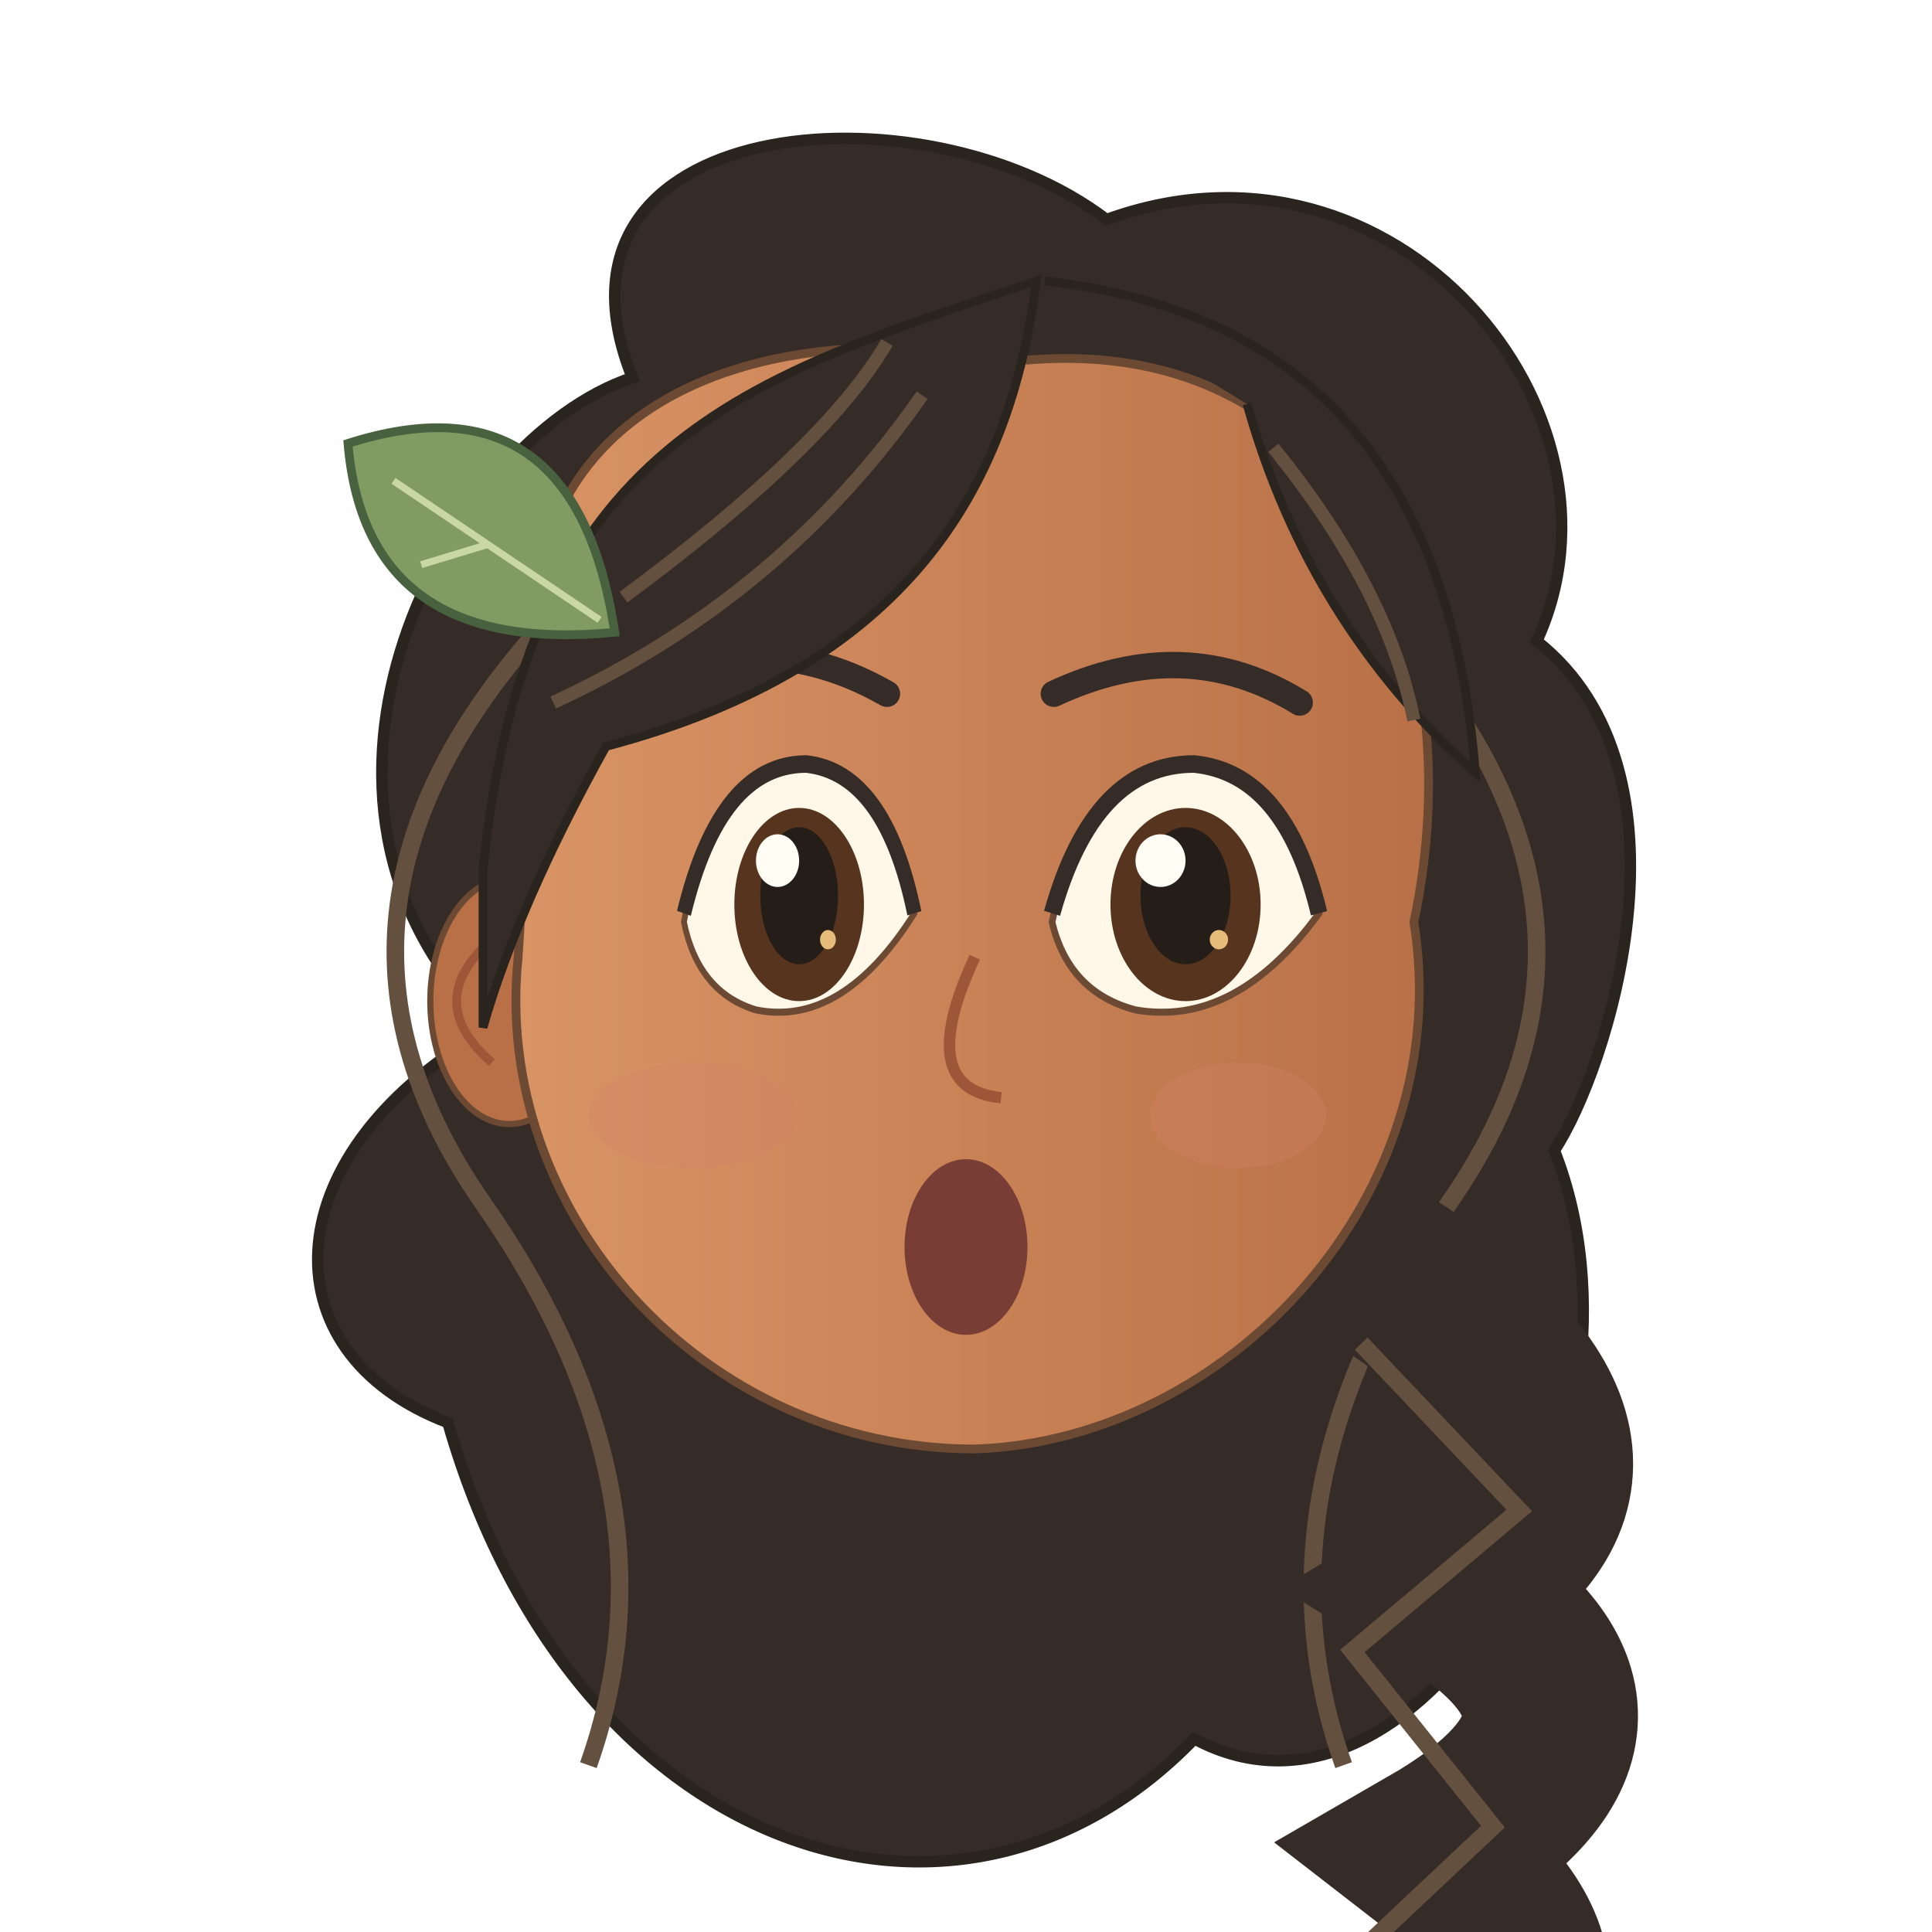
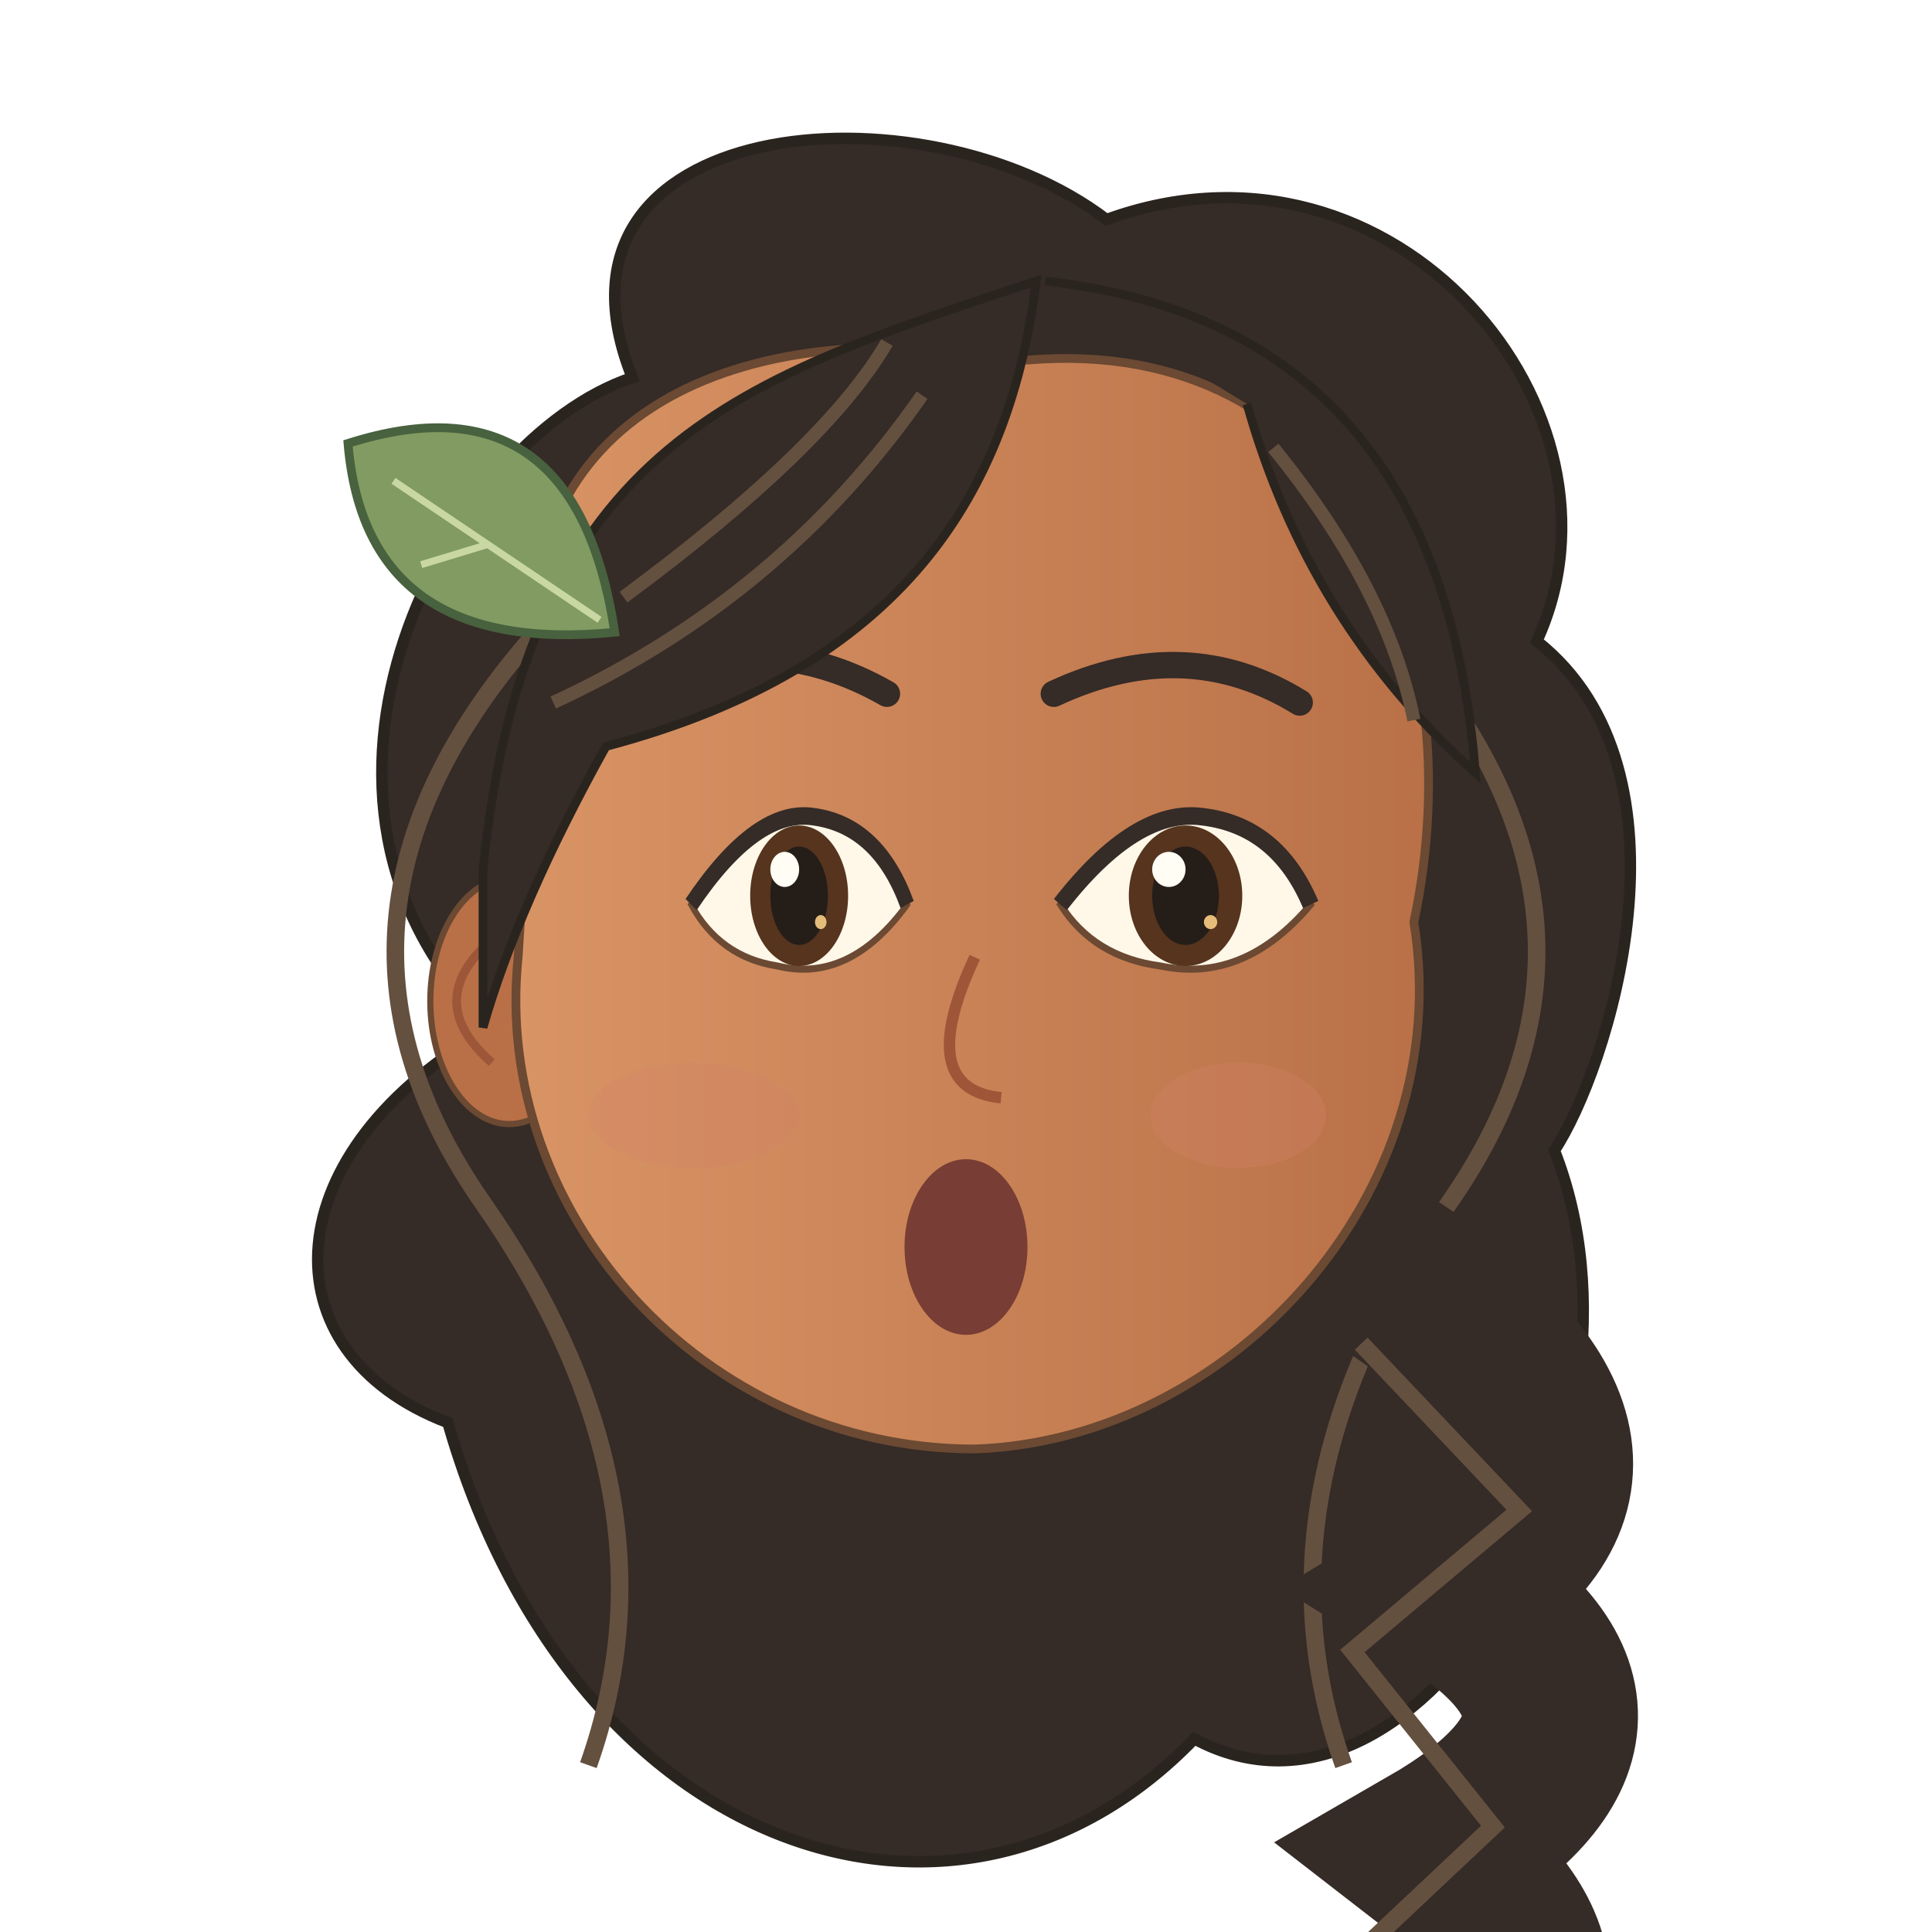
<svg xmlns="http://www.w3.org/2000/svg" width="240" height="240" viewBox="-100 -100 200 220" role="img" aria-label="Hrudhi facial study">
  <defs>
    <linearGradient id="hrudhi-face-steward-skin">
      <stop stop-color="#D99465" />
      <stop offset="1" stop-color="#B97047" />
    </linearGradient>
  </defs>
  <path d="M-54 17C-81-9-59-50-38-57C-50-87-5-91 16-75C49-87 77-53 65-27C84-12 73 22 67 31C80 64 52 112 26 98C-1 126-45 111-59 62C-80 54-79 31-54 17Z" fill="#352B27" stroke="#2A241F" stroke-width="1.3" />
  <path d="M-48-29Q-78 4 -55 37T-43 101" stroke="#64503F" stroke-width="2" fill="none" />
  <path d="M48-29Q78 4 55 37T43 101" stroke="#64503F" stroke-width="2" fill="none" />
  <path d="M48 45Q80 66 55 81Q79 96 53 111Q75 128 50 140Q71 157 49 173" stroke="#352B27" stroke-width="20" stroke-linecap="round" fill="none" />
  <path d="M45 53l18 19-19 16 16 20-17 16 15 21-12 19" stroke="#64503F" stroke-width="2" fill="none" />
  <path d="M39 166l23 3" stroke="#819B62" stroke-width="6" />
  <ellipse cx="-52" cy="14" rx="9" ry="14" fill="#B97047" stroke="#6B4932" stroke-width=".7" />
  <path d="M-54 7q-8 7 0 14" stroke="#9E5639" fill="none" />
  <path d="M-49-23C-52-52-27-65 7-59C43-62 58-28 51 5C56 36 30 64 1 65C-30 65-54 38-51 9Z" fill="url(#hrudhi-face-steward-skin)" stroke="#6B4932" stroke-width="1" />
  <ellipse cx="-31" cy="27" rx="12" ry="6" fill="#D58368" opacity=".3" />
  <ellipse cx="31" cy="27" rx="10" ry="6" fill="#D58368" opacity=".3" />
  <g transform="translate(-19 0) scale(0.82 1)">
-     <path d="M-16 5Q-12-13 0-13Q12-13 16 4Q6 17-6 15Q-14 13-16 5Z" fill="#FFF8E9" stroke="#6B4932" stroke-width=".8" />
-     <ellipse cy="3" rx="9" ry="11" fill="#56341E" />
-     <ellipse cy="2" rx="5.4" ry="7.8" fill="#251D18" />
-     <circle cx="-3" cy="-2" r="3" fill="#FFFDF4" />
-     <circle cx="4" cy="7" r="1.1" fill="#E6BC7A" />
-     <path d="M-16 4Q-11-13 1-13Q12-12 16 4" stroke="#352B27" stroke-width="2" fill="none" />
+     <path d="M-15 3Q-6-8 2-7Q11-6 15 3Q7 12-3 10Q-11 9-15 3Z" fill="#FFF8E9" stroke="#6B4932" stroke-width=".8" />
+     <ellipse cy="2" rx="6.8" ry="8" fill="#56341E" />
+     <ellipse cy="2" rx="4" ry="5.6" fill="#251D18" />
+     <circle cx="-2" cy="-1" r="2" fill="#FFFDF4" />
+     <circle cx="3" cy="5" r=".8" fill="#E6BC7A" />
+     <path d="M-15 3Q-6-8 2-7Q11-6 15 3" stroke="#352B27" stroke-width="2" fill="none" />
  </g>
  <g transform="translate(25 0) scale(0.95 1)">
-     <path d="M-16 5Q-12-13 0-13Q12-13 16 4Q6 17-6 15Q-14 13-16 5Z" fill="#FFF8E9" stroke="#6B4932" stroke-width=".8" />
-     <ellipse cy="3" rx="9" ry="11" fill="#56341E" />
-     <ellipse cy="2" rx="5.4" ry="7.8" fill="#251D18" />
-     <circle cx="-3" cy="-2" r="3" fill="#FFFDF4" />
-     <circle cx="4" cy="7" r="1.1" fill="#E6BC7A" />
-     <path d="M-16 4Q-11-13 1-13Q12-12 16 4" stroke="#352B27" stroke-width="2" fill="none" />
+     <path d="M-15 3Q-6-8 2-7Q11-6 15 3Q7 12-3 10Q-11 9-15 3Z" fill="#FFF8E9" stroke="#6B4932" stroke-width=".8" />
+     <ellipse cy="2" rx="6.8" ry="8" fill="#56341E" />
+     <ellipse cy="2" rx="4" ry="5.6" fill="#251D18" />
+     <circle cx="-2" cy="-1" r="2" fill="#FFFDF4" />
+     <circle cx="3" cy="5" r=".8" fill="#E6BC7A" />
+     <path d="M-15 3Q-6-8 2-7Q11-6 15 3" stroke="#352B27" stroke-width="2" fill="none" />
  </g>
  <path d="M-38 -22Q-23 -29 -9 -21 M10 -21Q25 -28 38 -20" stroke="#352B27" stroke-width="3" stroke-linecap="round" fill="none" />
  <path d="M1 9q-7 15 3 16" stroke="#9E5639" stroke-width="1.3" fill="none" />
  <g transform="translate(0 0)">
    <g data-viseme="rest" style="opacity:0">
-       <path d="M-14 37Q0 48 14 37" stroke="#6B4932" stroke-width="1.5" stroke-linecap="round" fill="none" />
+       <path d="M-14 38Q1 48 15 36" stroke="#6B4932" stroke-width="1.5" stroke-linecap="round" fill="none" />
      <path d="M-6 44Q1 47 7 43" stroke="#C17E65" fill="none" />
    </g>
    <g data-viseme="A" style="opacity:0">
      <ellipse cy="42" rx="10" ry="11" fill="#783D34" />
      <path d="M-6 48Q0 44 6 48" stroke="#D79080" stroke-width="3" fill="none" />
    </g>
    <g data-viseme="E" style="opacity:0">
      <ellipse cy="41" rx="13" ry="7" fill="#783D34" />
      <path d="M-8 37H8" stroke="#FFF4DE" stroke-width="3" />
    </g>
    <g data-viseme="O" style="opacity:1">
      <ellipse cy="42" rx="7" ry="10" fill="#783D34" />
    </g>
    <g data-viseme="U" style="opacity:0">
      <ellipse cy="42" rx="5.5" ry="8" fill="#783D34" />
    </g>
    <g data-viseme="M" style="opacity:0">
      <path d="M-12 41Q0 44 12 41" stroke="#6B4932" stroke-width="1.5" stroke-linecap="round" fill="none" />
    </g>
    <g data-viseme="F" style="opacity:0">
      <path d="M-11 38Q0 33 11 38L7 44Q0 49-7 44Z" fill="#A65D51" />
      <path d="M-7 37H7" stroke="#FFF4DE" stroke-width="3" />
    </g>
    <g data-viseme="L" style="opacity:0">
      <ellipse cy="41" rx="10" ry="8" fill="#783D34" />
      <path d="M-5 43Q0 34 5 43" fill="#D99483" />
    </g>
  </g>
  <g data-part="blink" style="opacity:0">
    <path d="M-40 4Q-23 19-7 4V-15H-40Z M7 4Q23 19 40 4V-15H7Z" fill="#D99465" />
    <path d="M-37 5q14 10 28 0 M10 5q14 10 27 0" stroke="#352B27" fill="none" />
  </g>
  <path d="M-55-1C-50-50-25-57 8-68C5-44-7-24-41-15Q-51 3-55 17Z M9-68Q54-63 58-12Q39-29 32-54" fill="#352B27" stroke="#2A241F" stroke-width="1" />
  <path d="M-47-20Q-21-32-5-55 M-39-32Q-16-49-9-61 M35-49Q48-33 51-18" stroke="#64503F" stroke-width="1.5" fill="none" />
  <g transform="translate(-40 -28) rotate(-24)">
    <path d="M0 0Q-27-9-19-32Q8-29 0 0Z" fill="#819B62" stroke="#48613E" />
    <path d="M-1-2L-16-26M-9-15l-8-1" stroke="#C9D7A5" stroke-width=".8" />
  </g>
</svg>
